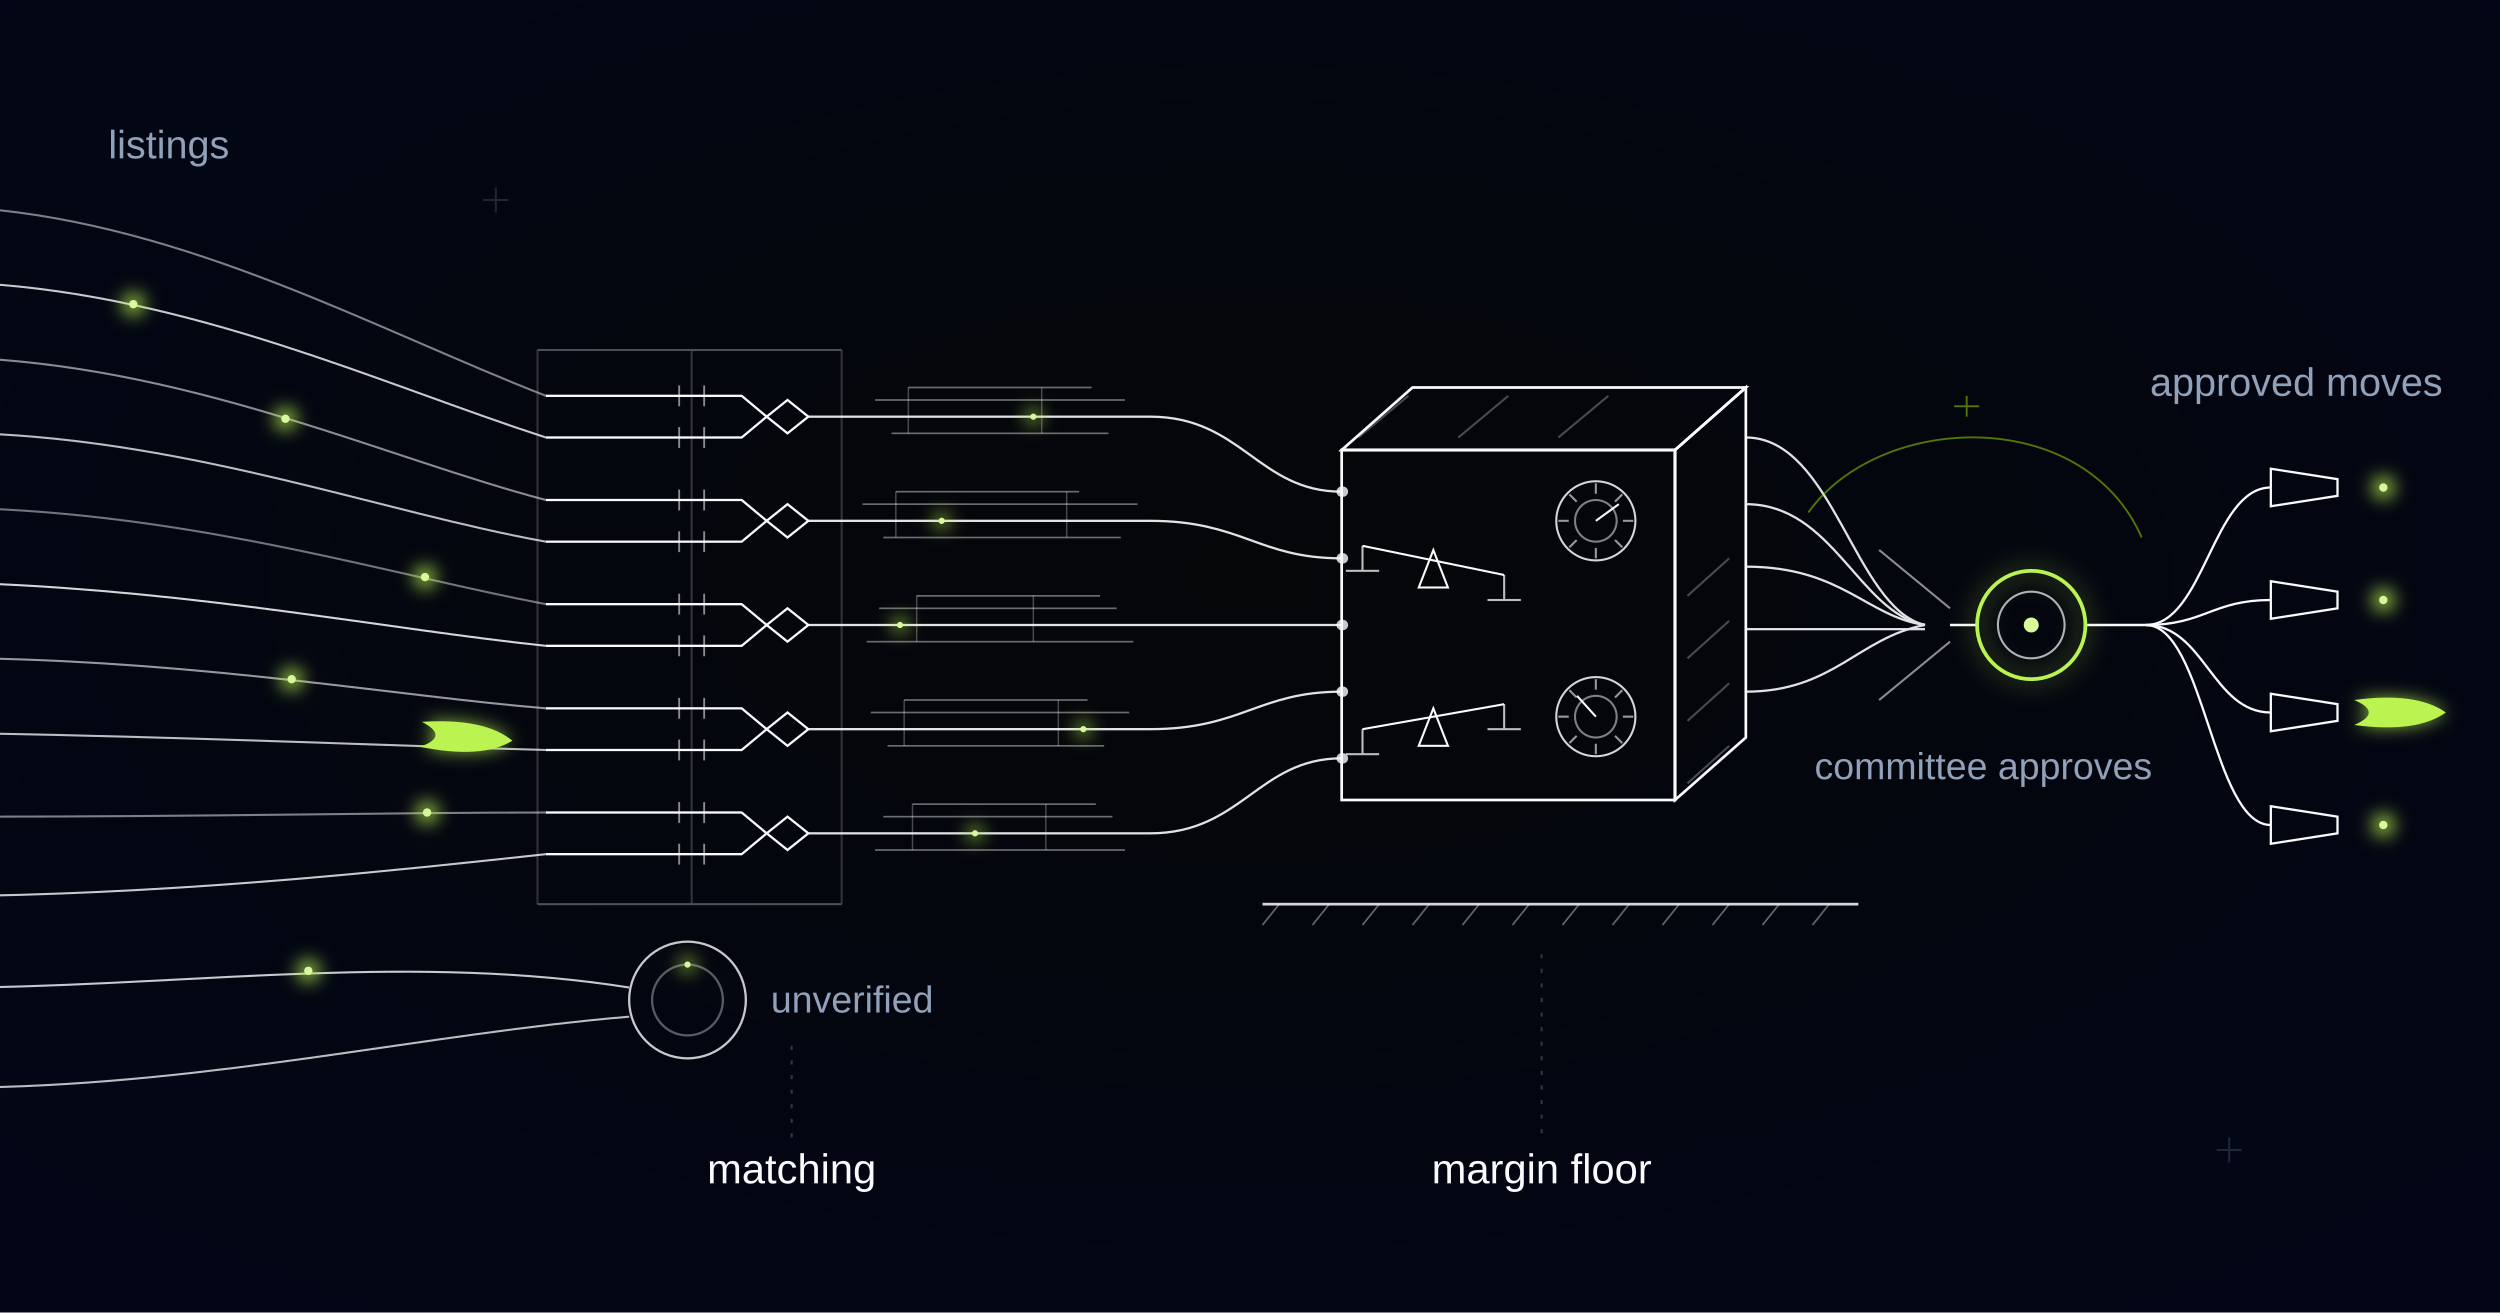
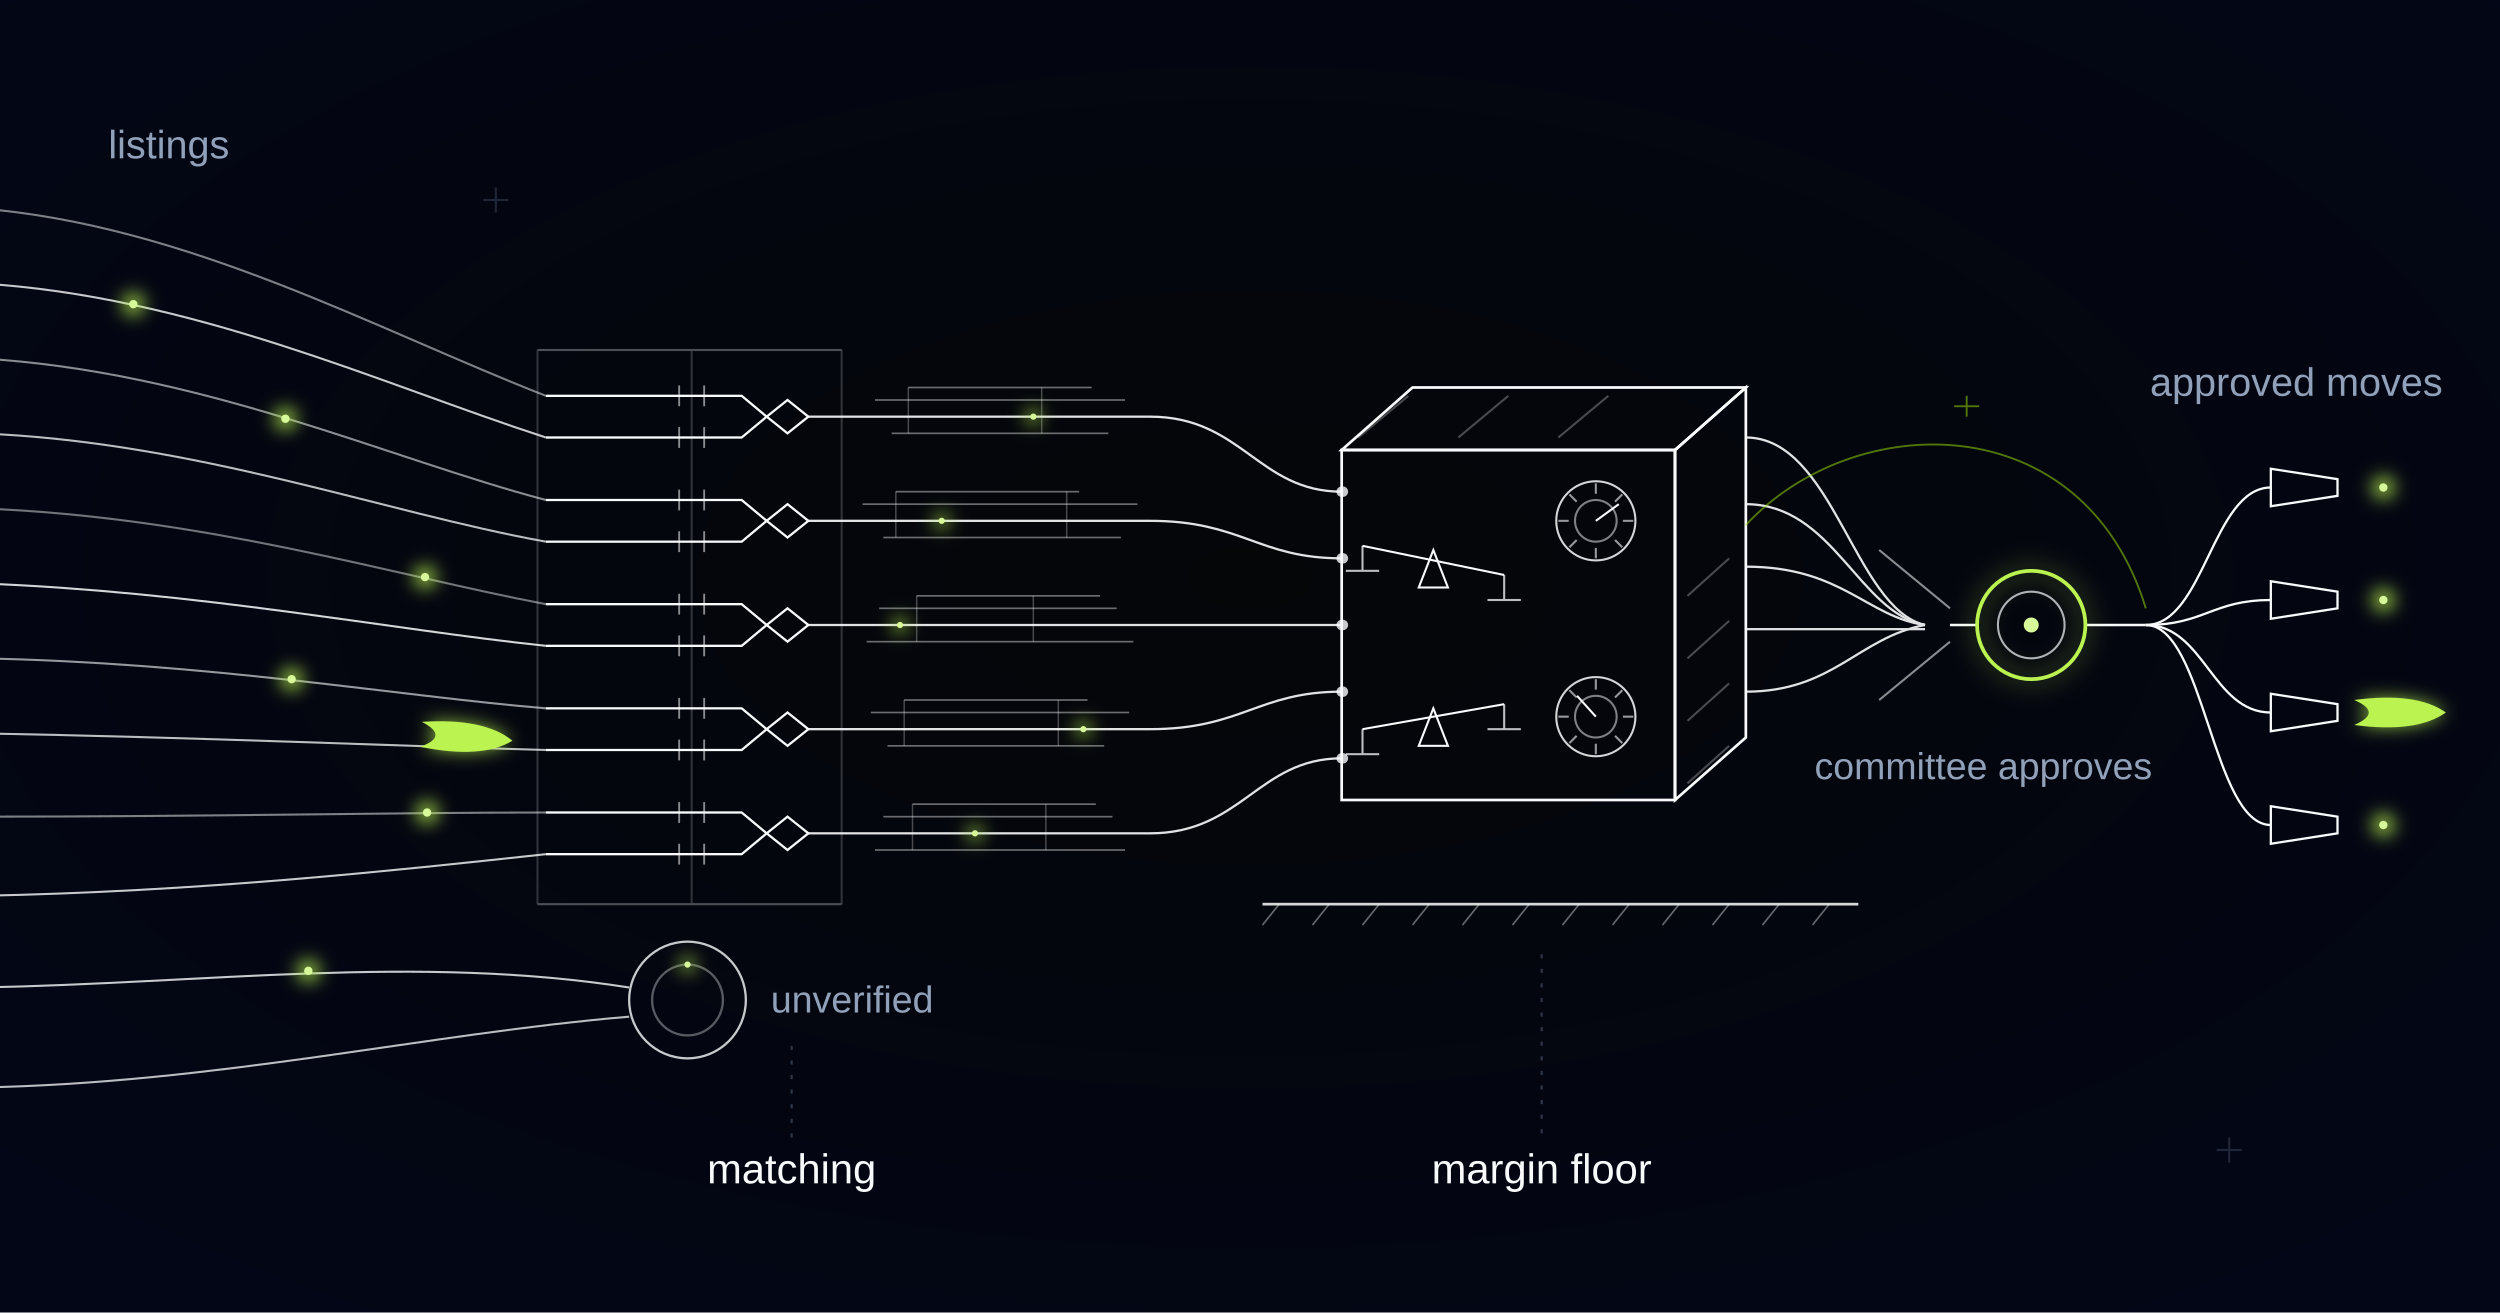
<svg xmlns="http://www.w3.org/2000/svg" xmlns:xlink="http://www.w3.org/1999/xlink" viewBox="0 0 1200 630" role="img" aria-label="Engineering schematic: tangled competitor listing strands are clamped into verified pairs by a twin-rail comparator, unmatched strands drop into a closed holding loop, matched lines cross faint price-history traces into an isometric margin-weighing enclosure sitting above a hard margin floor, then thread a single lime-ringed committee gate before fanning out through four tapered nozzles">
  <defs>
    <radialGradient id="competitive-price-monitoring-vig" cx="50%" cy="44%" r="78%">
      <stop offset="0%" stop-color="#050608" />
      <stop offset="100%" stop-color="#020618" />
    </radialGradient>
    <filter id="competitive-price-monitoring-glow" x="-250%" y="-250%" width="600%" height="600%">
      <feGaussianBlur stdDeviation="4" />
    </filter>
    <filter id="competitive-price-monitoring-glowBig" x="-200%" y="-200%" width="500%" height="500%">
      <feGaussianBlur stdDeviation="6" />
    </filter>
    <g id="competitive-price-monitoring-pulse">
      <circle r="5.5" fill="#bbf451" opacity="0.8" filter="url(#competitive-price-monitoring-glow)" />
      <circle r="2" fill="#d8f999" />
    </g>
    <g id="competitive-price-monitoring-pulseSmall">
      <circle r="4" fill="#bbf451" opacity="0.7" filter="url(#competitive-price-monitoring-glow)" />
      <circle r="1.5" fill="#d8f999" />
    </g>
    <g id="competitive-price-monitoring-swoosh">
      <path d="M -22 -6 Q 8 -10 22 0 Q 8 10 -22 6 Q -8 0 -22 -6 Z" fill="#bbf451" filter="url(#competitive-price-monitoring-glow)" opacity="0.7" />
      <path d="M -22 -6 Q 8 -10 22 0 Q 8 10 -22 6 Q -8 0 -22 -6 Z" fill="#bbf451" />
    </g>
  </defs>
  <rect width="1200" height="630" fill="url(#competitive-price-monitoring-vig)" />
  <g stroke="#62748e" stroke-width="1" opacity="0.3" fill="none">
    <path d="M 232 96 h 12 M 238 90 v 12" />
    <path d="M 1064 552 h 12 M 1070 546 v 12" />
  </g>
  <g stroke="#f8fafc" fill="none" stroke-width="1">
    <path d="M -10 100 C 90 108, 180 158, 262 190" opacity="0.5" />
    <path d="M -10 136 C 92 142, 182 184, 262 210" opacity="0.8" />
    <path d="M -10 172 C 96 178, 186 220, 262 240" opacity="0.55" />
    <path d="M -10 208 C 94 212, 184 246, 262 260" opacity="0.75" />
    <path d="M -10 244 C 98 248, 188 276, 262 290" opacity="0.45" />
    <path d="M -10 280 C 96 284, 186 302, 262 310" opacity="0.85" />
    <path d="M -10 316 C 100 318, 190 334, 262 340" opacity="0.6" />
    <path d="M -10 352 C 98 354, 188 358, 262 360" opacity="0.75" />
    <path d="M -10 392 C 100 392, 190 390, 262 390" opacity="0.5" />
    <path d="M -10 430 C 96 428, 188 418, 262 410" opacity="0.8" />
    <path d="M -10 474 C 100 472, 200 458, 302 474" opacity="0.8" />
    <path d="M -10 522 C 104 520, 206 496, 302 488" opacity="0.75" />
  </g>
  <use xlink:href="#competitive-price-monitoring-pulse" transform="translate(64,146)" />
  <use xlink:href="#competitive-price-monitoring-pulse" transform="translate(137,201)" />
  <use xlink:href="#competitive-price-monitoring-pulse" transform="translate(204,277)" />
  <use xlink:href="#competitive-price-monitoring-pulse" transform="translate(140,326)" />
  <use xlink:href="#competitive-price-monitoring-pulse" transform="translate(205,390)" />
  <use xlink:href="#competitive-price-monitoring-pulse" transform="translate(148,466)" />
  <use xlink:href="#competitive-price-monitoring-swoosh" transform="translate(224,354) rotate(4)" />
  <text x="52" y="76" font-family="'Space Grotesk', 'Helvetica Neue', Arial, sans-serif" font-size="19" fill="#90a1b9">listings</text>
  <g stroke="#f8fafc" fill="none" stroke-width="1" opacity="0.3">
    <path d="M 258 168 H 404" />
    <path d="M 258 434 H 404" />
    <path d="M 258 168 V 434 M 332 168 V 434 M 404 168 V 434" opacity="0.6" />
  </g>
  <g stroke="#f8fafc" fill="none" stroke-width="1.1">
    <path d="M 262 190 H 356 L 368 200 L 356 210 H 262" />
    <path d="M 368 200 l 10 -8 l 10 8 l -10 8 z" />
    <path d="M 326 185 v 10 M 338 185 v 10 M 326 205 v 10 M 338 205 v 10" stroke-width="0.9" opacity="0.55" />
    <path d="M 262 240 H 356 L 368 250 L 356 260 H 262" />
    <path d="M 368 250 l 10 -8 l 10 8 l -10 8 z" />
    <path d="M 326 235 v 10 M 338 235 v 10 M 326 255 v 10 M 338 255 v 10" stroke-width="0.9" opacity="0.55" />
    <path d="M 262 290 H 356 L 368 300 L 356 310 H 262" />
    <path d="M 368 300 l 10 -8 l 10 8 l -10 8 z" />
    <path d="M 326 285 v 10 M 338 285 v 10 M 326 305 v 10 M 338 305 v 10" stroke-width="0.9" opacity="0.55" />
    <path d="M 262 340 H 356 L 368 350 L 356 360 H 262" />
    <path d="M 368 350 l 10 -8 l 10 8 l -10 8 z" />
    <path d="M 326 335 v 10 M 338 335 v 10 M 326 355 v 10 M 338 355 v 10" stroke-width="0.9" opacity="0.55" />
    <path d="M 262 390 H 356 L 368 400 L 356 410 H 262" />
    <path d="M 368 400 l 10 -8 l 10 8 l -10 8 z" />
    <path d="M 326 385 v 10 M 338 385 v 10 M 326 405 v 10 M 338 405 v 10" stroke-width="0.9" opacity="0.55" />
  </g>
  <g stroke="#f8fafc" fill="none" stroke-width="1.1">
    <circle cx="330" cy="480" r="28" opacity="0.8" />
    <circle cx="330" cy="480" r="17" opacity="0.35" />
  </g>
  <use xlink:href="#competitive-price-monitoring-pulseSmall" transform="translate(330,463)" />
  <text x="370" y="486" font-family="'Space Grotesk', 'Helvetica Neue', Arial, sans-serif" font-size="18" fill="#90a1b9">unverified</text>
  <g stroke="#f8fafc" fill="none" stroke-width="1.1" opacity="0.9">
    <path d="M 388 200 H 552 C 596 200, 604 236, 644 236" />
    <path d="M 388 250 H 552 C 596 250, 604 268, 644 268" />
    <path d="M 388 300 H 644" />
    <path d="M 388 350 H 552 C 596 350, 604 332, 644 332" />
    <path d="M 388 400 H 552 C 596 400, 604 364, 644 364" />
  </g>
  <g stroke="#f8fafc" fill="none" stroke-width="0.8" opacity="0.42">
    <path d="M 420 192 H 540 M 436 186 H 524 M 428 208 H 532" />
    <path d="M 414 242 H 546 M 430 236 H 518 M 424 258 H 538" />
    <path d="M 422 292 H 536 M 440 286 H 528 M 416 308 H 544" />
    <path d="M 418 342 H 542 M 434 336 H 522 M 426 358 H 530" />
    <path d="M 424 392 H 534 M 438 386 H 526 M 420 408 H 540" />
  </g>
  <path d="M 436 186 V 208 M 500 186 V 208 M 430 236 V 258 M 512 236 V 258 M 440 286 V 308 M 496 286 V 308 M 434 336 V 358 M 508 336 V 358 M 438 386 V 408 M 502 386 V 408" stroke="#f8fafc" stroke-width="0.7" opacity="0.28" fill="none" />
  <use xlink:href="#competitive-price-monitoring-pulseSmall" transform="translate(496,200)" />
  <use xlink:href="#competitive-price-monitoring-pulseSmall" transform="translate(452,250)" />
  <use xlink:href="#competitive-price-monitoring-pulseSmall" transform="translate(432,300)" />
  <use xlink:href="#competitive-price-monitoring-pulseSmall" transform="translate(520,350)" />
  <use xlink:href="#competitive-price-monitoring-pulseSmall" transform="translate(468,400)" />
  <g stroke="#f8fafc" fill="none" stroke-width="1.3">
    <rect x="644" y="216" width="160" height="168" />
    <path d="M 644 216 L 678 186 L 838 186 L 804 216 Z" />
    <path d="M 804 216 L 838 186 L 838 354 L 804 384 Z" />
  </g>
  <g stroke="#f8fafc" fill="none" stroke-width="1" opacity="0.28">
    <path d="M 810 376 L 830 358 M 810 346 L 830 328 M 810 316 L 830 298 M 810 286 L 830 268" />
    <path d="M 652 210 L 676 190 M 700 210 L 724 190 M 748 210 L 772 190" />
  </g>
  <path d="M 644 236 h 0.6 M 644 268 h 0.6 M 644 300 h 0.6 M 644 332 h 0.6 M 644 364 h 0.6" stroke="#f8fafc" stroke-width="5" stroke-linecap="round" opacity="0.8" />
  <g stroke="#f8fafc" fill="none" stroke-width="1">
    <path d="M 654 262 L 722 276" />
    <path d="M 681 282 L 688 264 L 695 282 Z" />
    <path d="M 654 262 v 12 M 646 274 h 16 M 722 276 v 12 M 714 288 h 16" opacity="0.75" />
    <path d="M 654 350 L 722 338" />
    <path d="M 681 358 L 688 340 L 695 358 Z" />
    <path d="M 654 350 v 12 M 646 362 h 16 M 722 338 v 12 M 714 350 h 16" opacity="0.75" />
  </g>
  <g transform="translate(766,250)" stroke="#f8fafc" fill="none" stroke-width="1">
    <circle r="19" opacity="0.85" />
    <circle r="10" opacity="0.5" />
    <path d="M 13 0 L 18 0 M 9.2 -9.2 L 12.7 -12.7 M 0 -13 L 0 -18 M -9.2 -9.2 L -12.7 -12.7 M -13 0 L -18 0 M -9.2 9.2 L -12.7 12.7 M 0 13 L 0 18 M 9.2 9.2 L 12.7 12.7" opacity="0.6" />
    <path d="M 0 0 L 11 -8" />
  </g>
  <g transform="translate(766,344)" stroke="#f8fafc" fill="none" stroke-width="1">
    <circle r="19" opacity="0.85" />
    <circle r="10" opacity="0.5" />
    <path d="M 13 0 L 18 0 M 9.2 -9.2 L 12.7 -12.7 M 0 -13 L 0 -18 M -9.2 -9.2 L -12.7 -12.7 M -13 0 L -18 0 M -9.2 9.2 L -12.7 12.7 M 0 13 L 0 18 M 9.2 9.2 L 12.7 12.7" opacity="0.6" />
    <path d="M 0 0 L -9 -10" />
  </g>
  <g stroke="#f8fafc" fill="none">
    <path d="M 606 434 H 892" stroke-width="1.3" opacity="0.85" />
    <path d="M 614 434 l -8 10 M 638 434 l -8 10 M 662 434 l -8 10 M 686 434 l -8 10 M 710 434 l -8 10 M 734 434 l -8 10 M 758 434 l -8 10 M 782 434 l -8 10 M 806 434 l -8 10 M 830 434 l -8 10 M 854 434 l -8 10 M 878 434 l -8 10" stroke-width="0.8" opacity="0.4" />
  </g>
  <g stroke="#f8fafc" fill="none" stroke-width="1.1" opacity="0.9">
    <path d="M 838 210 C 880 210, 890 292, 924 300" />
    <path d="M 838 242 C 880 242, 892 294, 924 300" />
    <path d="M 838 272 C 884 272, 896 296, 924 300" />
    <path d="M 838 302 H 924" />
    <path d="M 838 332 C 880 332, 892 306, 924 300" />
  </g>
  <g stroke="#f8fafc" fill="none" stroke-width="1" opacity="0.55">
    <path d="M 902 264 L 936 292" />
    <path d="M 902 336 L 936 308" />
  </g>
  <g stroke="#9de500" fill="none" stroke-width="0.9" opacity="0.5">
-     <path d="M 868 246 C 902 198, 1000 194, 1028 258" />
+     <path d="M 838 252 C 890 196, 1000 194, 1030 292" />
    <path d="M 944 190 v 10 M 938 195 h 12" />
  </g>
  <path d="M 936 300 H 949 M 1001 300 H 1030" stroke="#f8fafc" stroke-width="1.2" fill="none" />
  <circle cx="975" cy="300" r="26" fill="none" stroke="#bbf451" stroke-width="1.8" filter="url(#competitive-price-monitoring-glowBig)" opacity="0.75" />
  <circle cx="975" cy="300" r="26" fill="none" stroke="#bbf451" stroke-width="1.8" />
  <circle cx="975" cy="300" r="16" fill="none" stroke="#f8fafc" stroke-width="1" opacity="0.7" />
  <circle cx="975" cy="300" r="3.6" fill="#d8f999" />
  <text x="952" y="374" text-anchor="middle" font-family="'Space Grotesk', 'Helvetica Neue', Arial, sans-serif" font-size="18" fill="#90a1b9">committee approves</text>
  <g stroke="#f8fafc" fill="none" stroke-width="1.1">
    <path d="M 1030 300 C 1058 300, 1062 234, 1090 234" />
    <path d="M 1030 300 C 1058 300, 1062 288, 1090 288" />
    <path d="M 1030 300 C 1058 300, 1062 342, 1090 342" />
    <path d="M 1030 300 C 1058 300, 1062 396, 1090 396" />
    <path d="M 1090 225 L 1122 230 L 1122 238 L 1090 243 Z" />
    <path d="M 1090 279 L 1122 284 L 1122 292 L 1090 297 Z" />
    <path d="M 1090 333 L 1122 338 L 1122 346 L 1090 351 Z" />
    <path d="M 1090 387 L 1122 392 L 1122 400 L 1090 405 Z" />
  </g>
  <use xlink:href="#competitive-price-monitoring-pulse" transform="translate(1144,234)" />
  <use xlink:href="#competitive-price-monitoring-pulse" transform="translate(1144,288)" />
  <use xlink:href="#competitive-price-monitoring-pulse" transform="translate(1144,396)" />
  <use xlink:href="#competitive-price-monitoring-swoosh" transform="translate(1152,342)" />
  <text x="1032" y="190" font-family="'Space Grotesk', 'Helvetica Neue', Arial, sans-serif" font-size="19" fill="#90a1b9">approved moves</text>
  <g stroke="#62748e" stroke-width="1" stroke-dasharray="2 5" opacity="0.45" fill="none">
    <path d="M 380 502 V 546" />
    <path d="M 740 458 V 546" />
  </g>
  <g font-family="'Space Grotesk', 'Helvetica Neue', Arial, sans-serif" font-size="20" fill="#f8fafc" text-anchor="middle">
    <text x="380" y="568">matching</text>
    <text x="740" y="568">margin floor</text>
  </g>
</svg>
